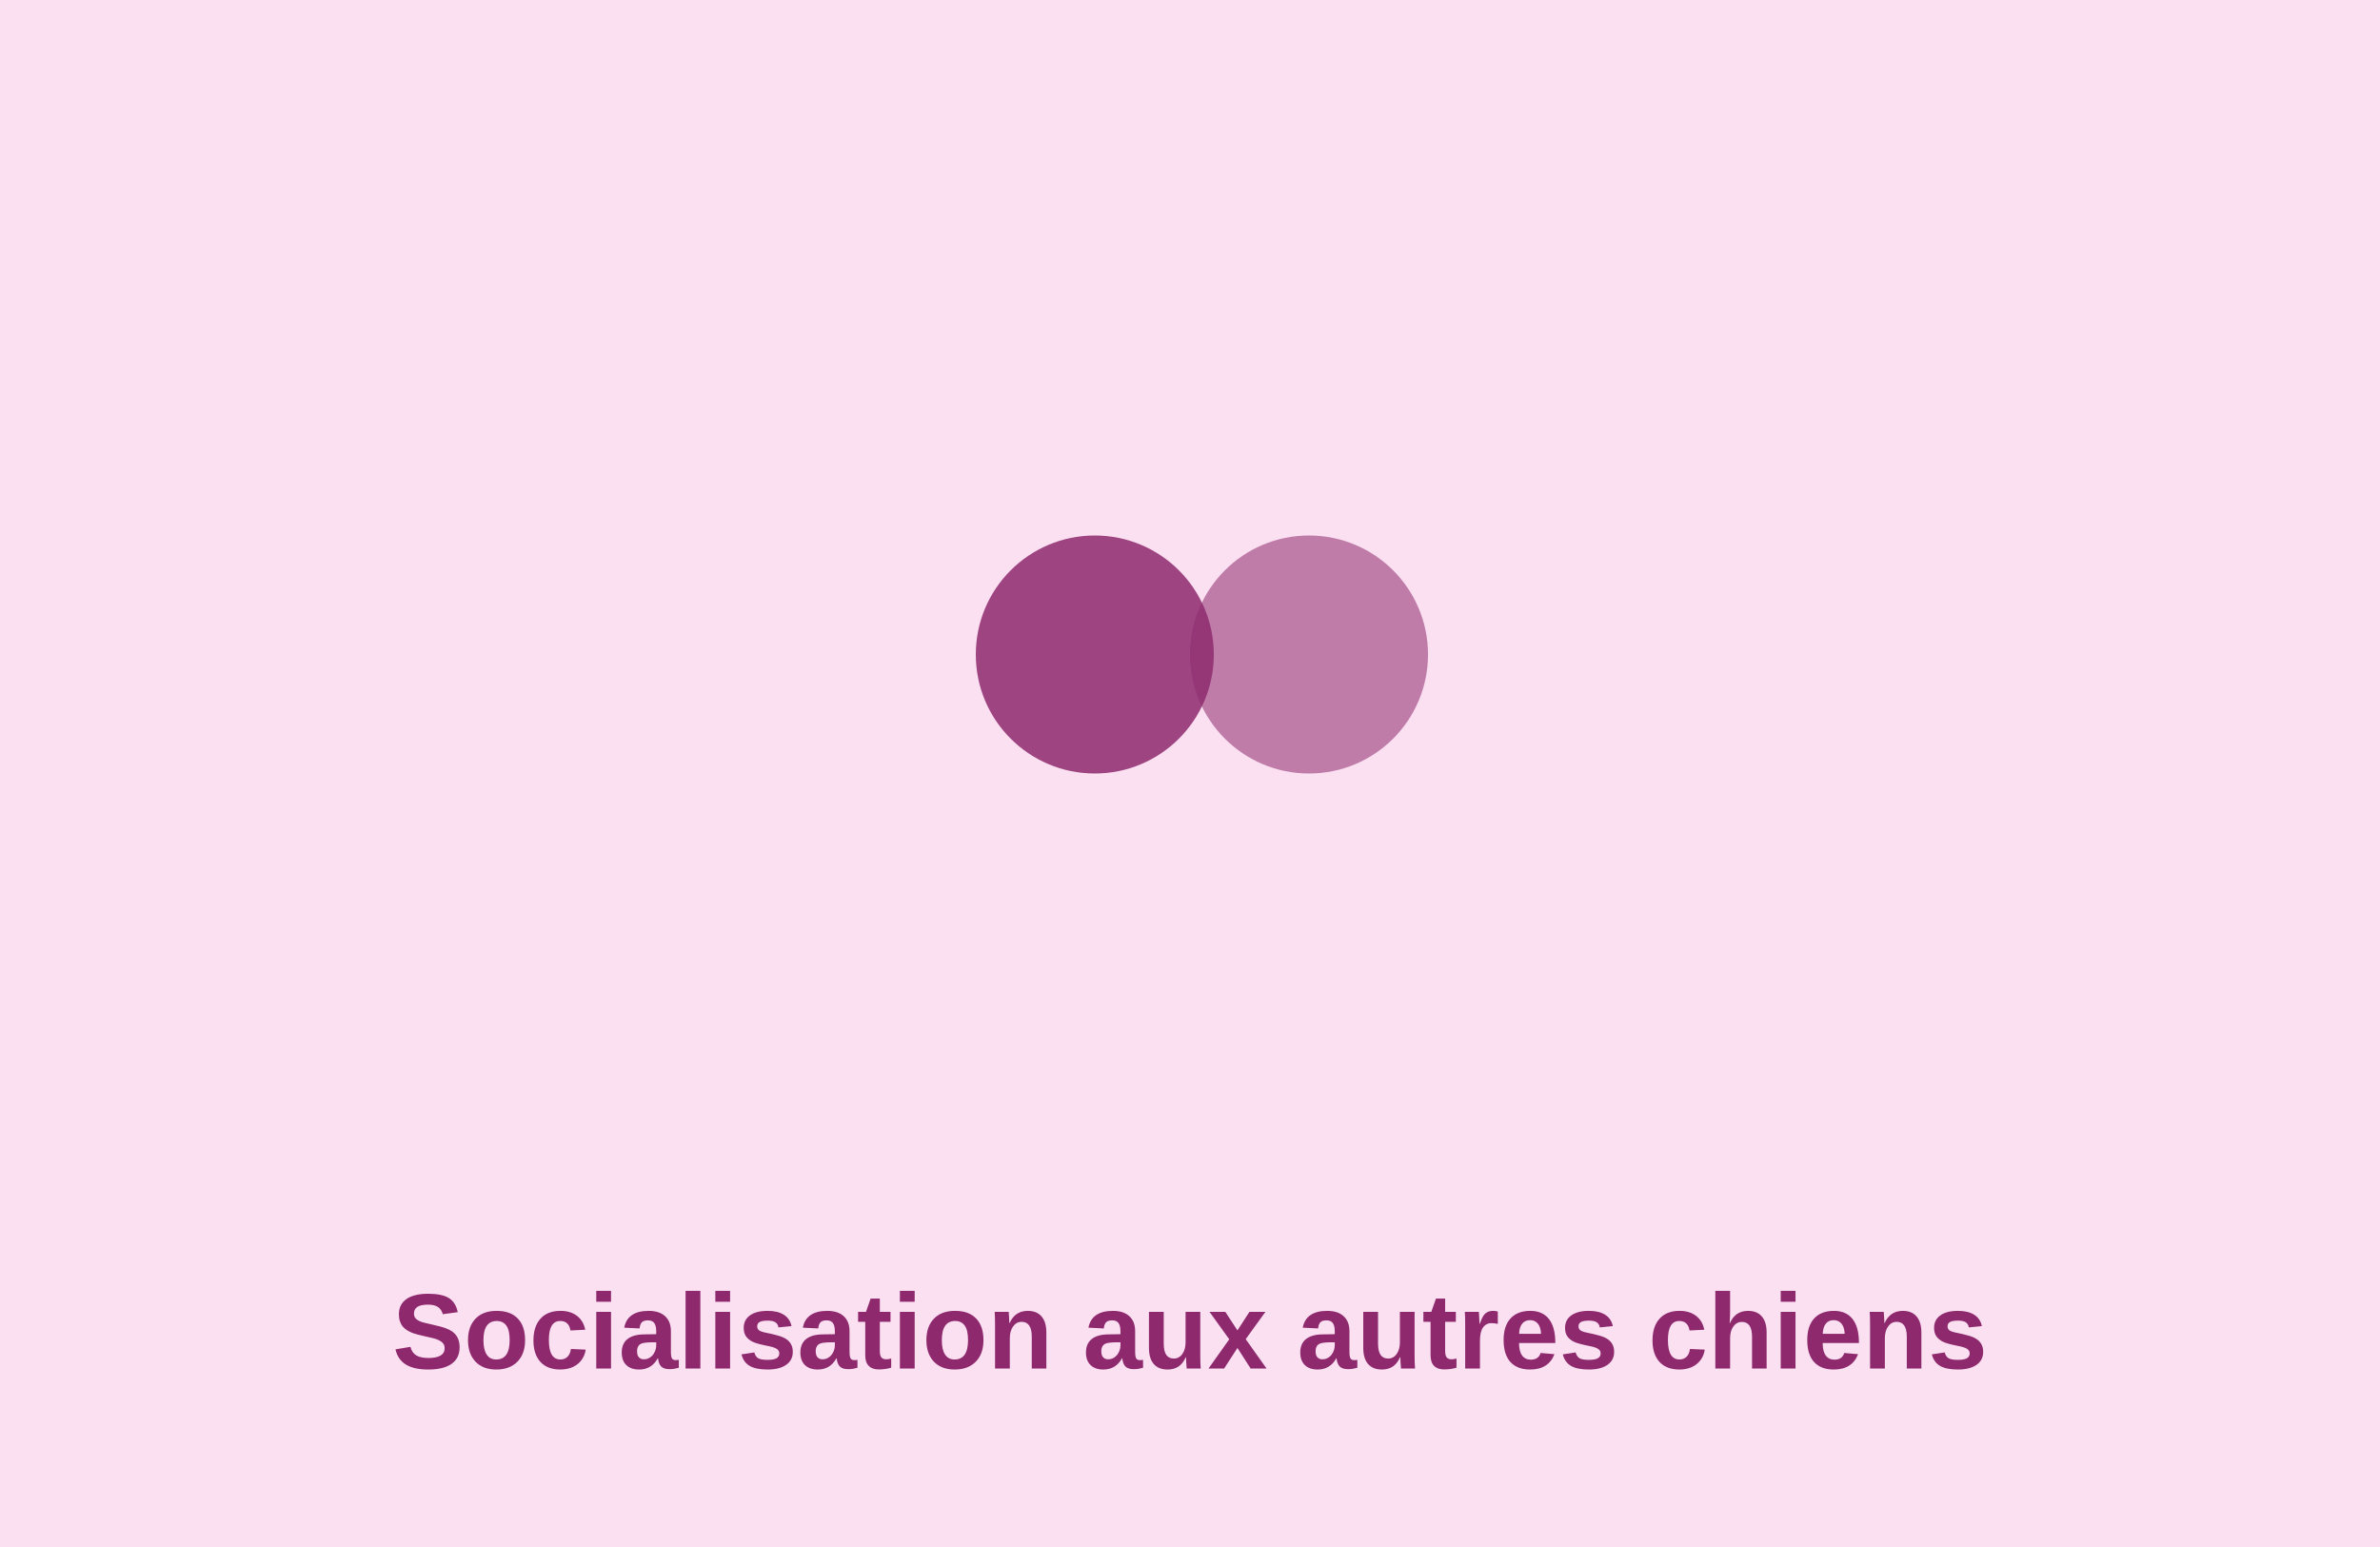
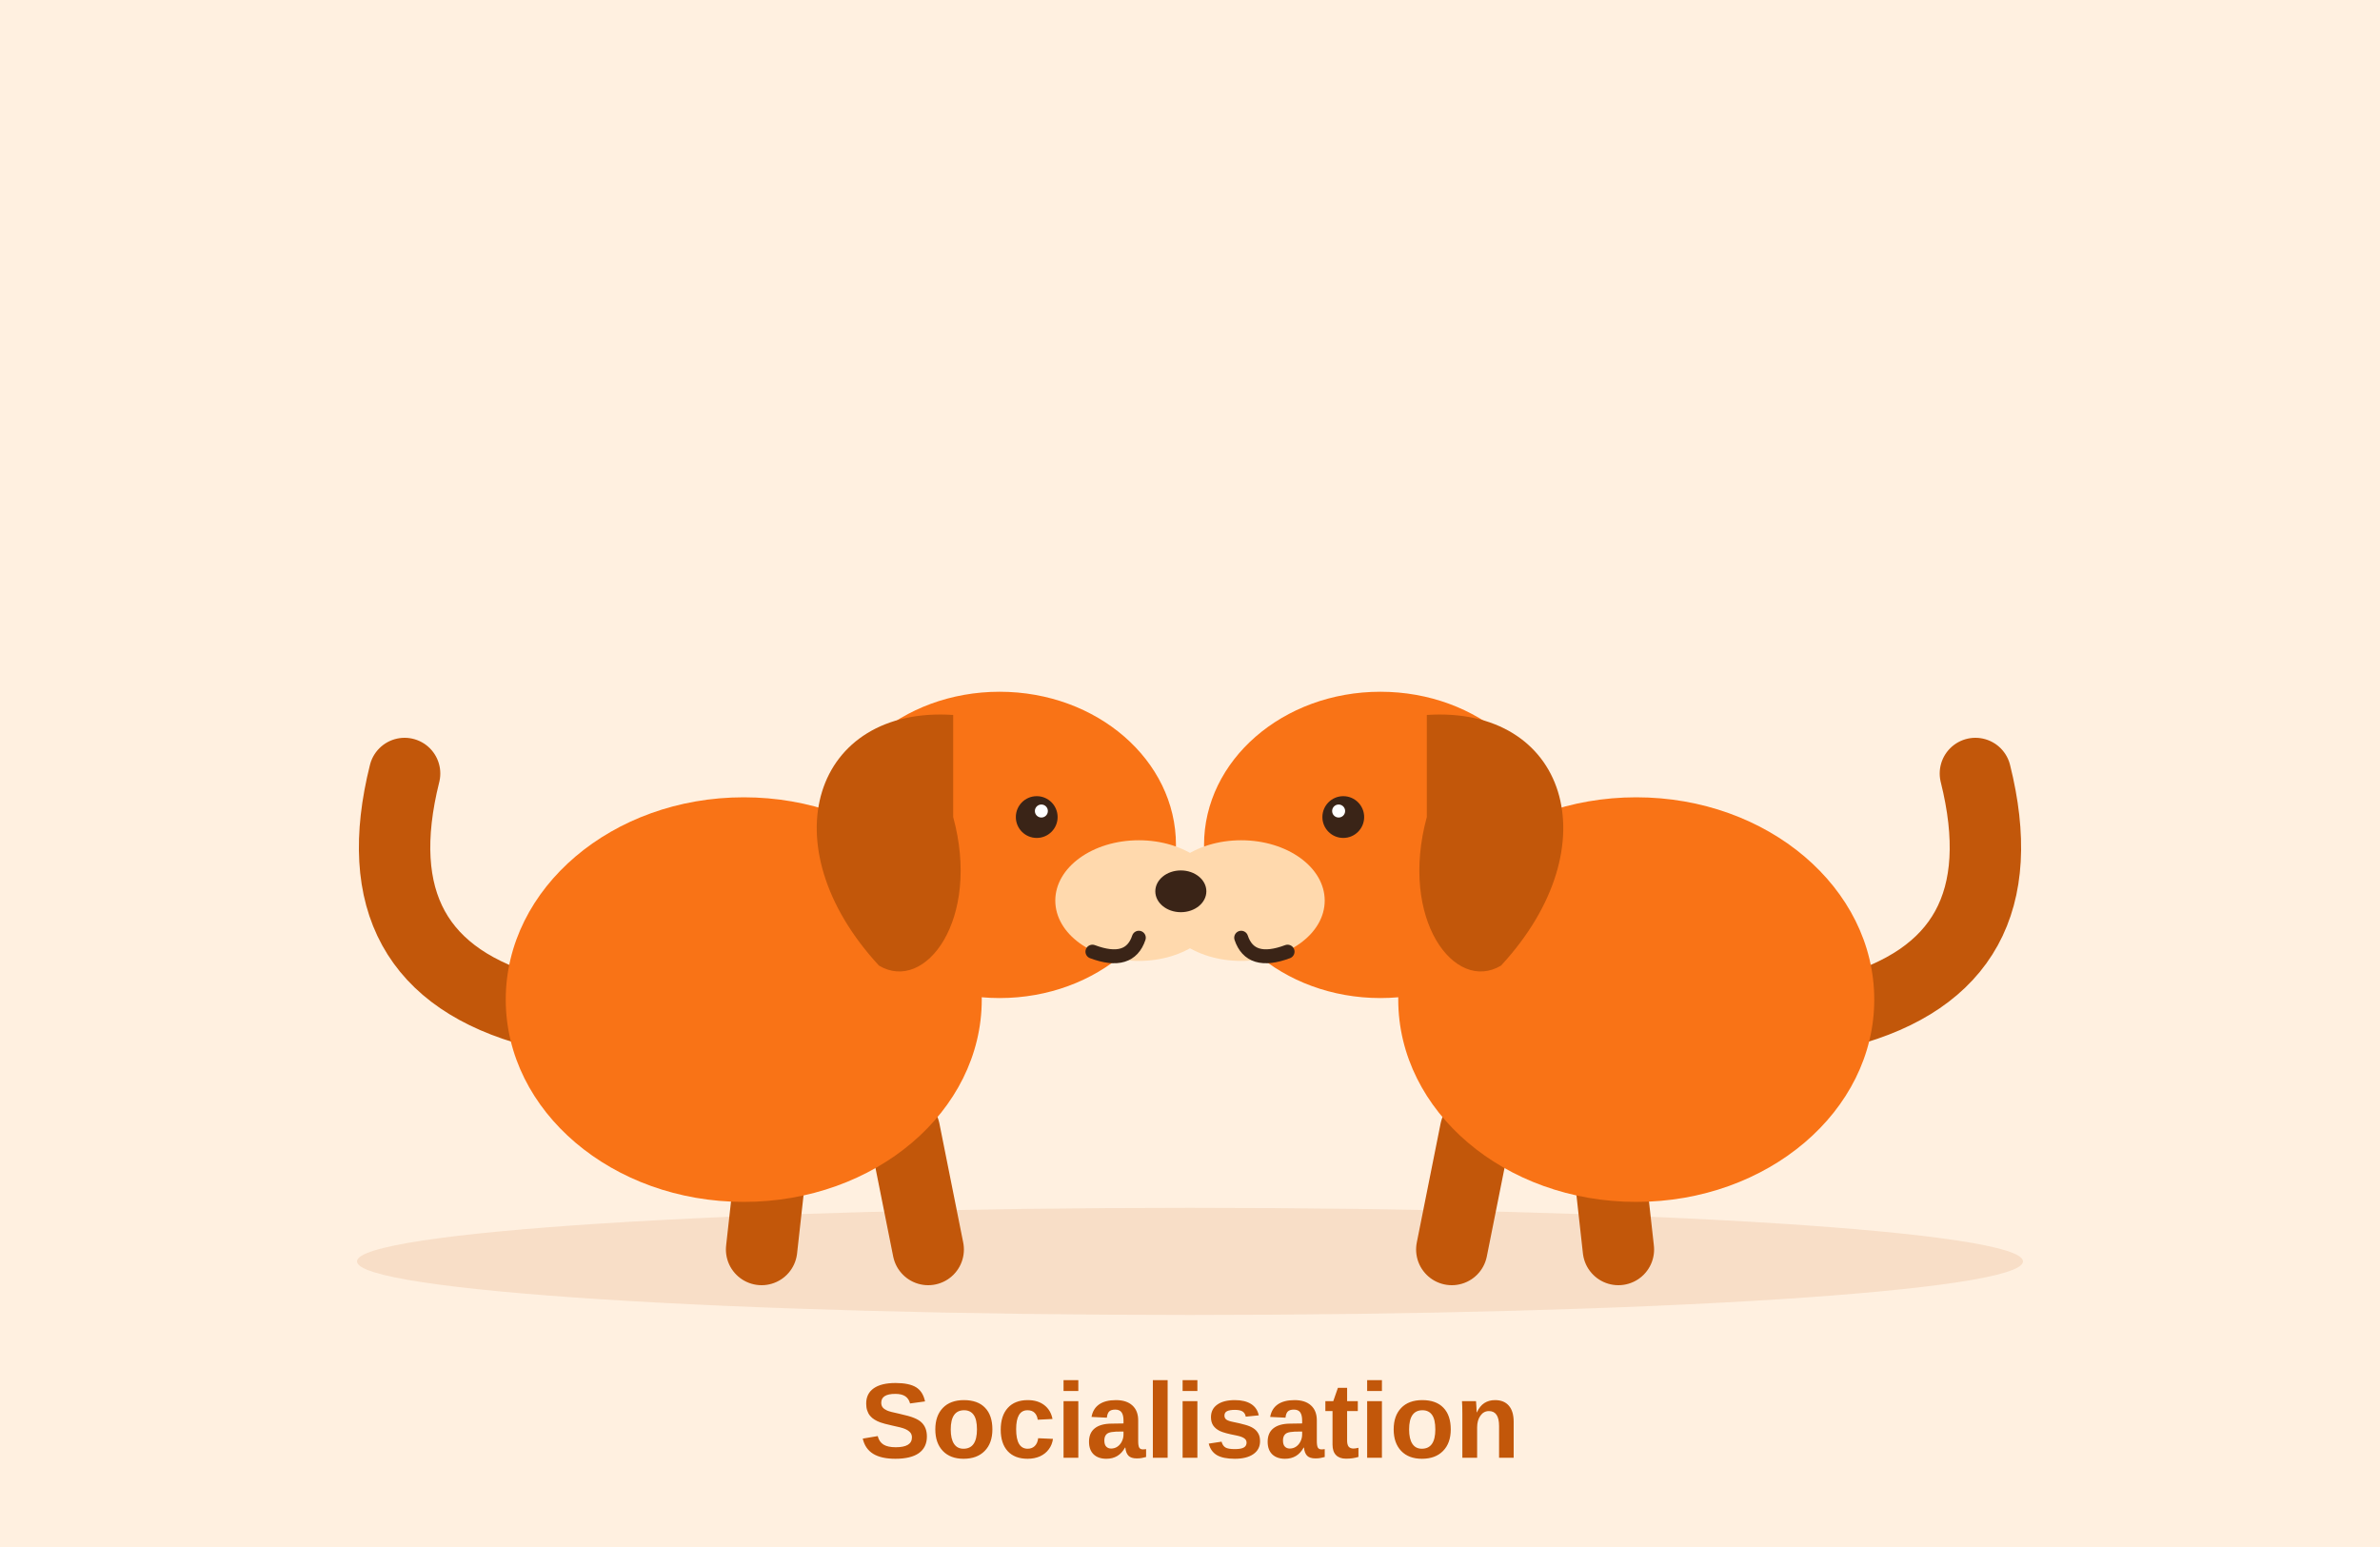
- <svg xmlns="http://www.w3.org/2000/svg" viewBox="0 0 400 260" role="img" aria-label="Illustration exercice Socialisation aux autres chiens">
-   <rect width="400" height="260" fill="hsl(320, 75%, 93%)" />
-   <g transform="translate(200,110)" color="hsl(320, 55%, 36%)">
-     <circle cx="-16" cy="0" r="20" fill="currentColor" opacity="0.85" />
-     <circle cx="20" cy="0" r="20" fill="currentColor" opacity="0.55" />
+ <svg xmlns="http://www.w3.org/2000/svg" width="400" height="260" viewBox="0 0 400 260" role="img" aria-label="Illustration Socialisation">
+   <rect width="400" height="260" fill="#fff0e0" />
+   <g transform="translate(200,150)">
+     <ellipse cx="0" cy="62" rx="140" ry="9" fill="#c2570a" opacity="0.12" />
+     <g transform="translate(-70,0) scale(-1,1)">
+       <path d="M 40 20 Q 70 12 62 -20" stroke="#c2570a" stroke-width="12" stroke-linecap="round" fill="none" />
+       <path d="M -22 40 L -26 60" stroke="#c2570a" stroke-width="12" stroke-linecap="round" />
+       <path d="M 0 42 L 2 60" stroke="#c2570a" stroke-width="12" stroke-linecap="round" />
+       <ellipse cx="5" cy="18" rx="40" ry="34" fill="#f97316" />
+       <g transform="translate(-38,-8) rotate(0) scale(0.78)">
+         <ellipse cx="0" cy="0" rx="38" ry="33" fill="#f97316" />
+         <path d="M 10 -28 C 40 -30 50 0 26 26 C 16 32 4 16 10 -6 Z" fill="#c2570a" />
+         <ellipse cx="-30" cy="12" rx="18" ry="13" fill="#ffd9ad" />
+         <ellipse cx="-43" cy="10" rx="5.5" ry="4.5" fill="#3a2417" />
+         <path d="M -30 20 Q -28 26 -20 23" stroke="#3a2417" stroke-width="3" stroke-linecap="round" fill="none" />
+         <circle cx="-8" cy="-6" r="4.5" fill="#3a2417" />
+         <circle cx="-9" cy="-7.3" r="1.4" fill="#fff" />
+       </g>
+     </g>
+     <g transform="translate(70,0)">
+       <path d="M 40 20 Q 70 12 62 -20" stroke="#c2570a" stroke-width="12" stroke-linecap="round" fill="none" />
+       <path d="M -22 40 L -26 60" stroke="#c2570a" stroke-width="12" stroke-linecap="round" />
+       <path d="M 0 42 L 2 60" stroke="#c2570a" stroke-width="12" stroke-linecap="round" />
+       <ellipse cx="5" cy="18" rx="40" ry="34" fill="#f97316" />
+       <g transform="translate(-38,-8) rotate(0) scale(0.78)">
+         <ellipse cx="0" cy="0" rx="38" ry="33" fill="#f97316" />
+         <path d="M 10 -28 C 40 -30 50 0 26 26 C 16 32 4 16 10 -6 Z" fill="#c2570a" />
+         <ellipse cx="-30" cy="12" rx="18" ry="13" fill="#ffd9ad" />
+         <ellipse cx="-43" cy="10" rx="5.5" ry="4.5" fill="#3a2417" />
+         <path d="M -30 20 Q -28 26 -20 23" stroke="#3a2417" stroke-width="3" stroke-linecap="round" fill="none" />
+         <circle cx="-8" cy="-6" r="4.5" fill="#3a2417" />
+         <circle cx="-9" cy="-7.3" r="1.4" fill="#fff" />
+       </g>
+     </g>
  </g>
-   <text x="200" y="230" text-anchor="middle" font-family="Arial, sans-serif" font-size="18" font-weight="700" fill="hsl(320, 55%, 36%)">Socialisation aux autres chiens</text>
+   <text x="200" y="245" text-anchor="middle" font-family="Arial, sans-serif" font-size="18" font-weight="700" fill="#c2570a">Socialisation</text>
</svg>
